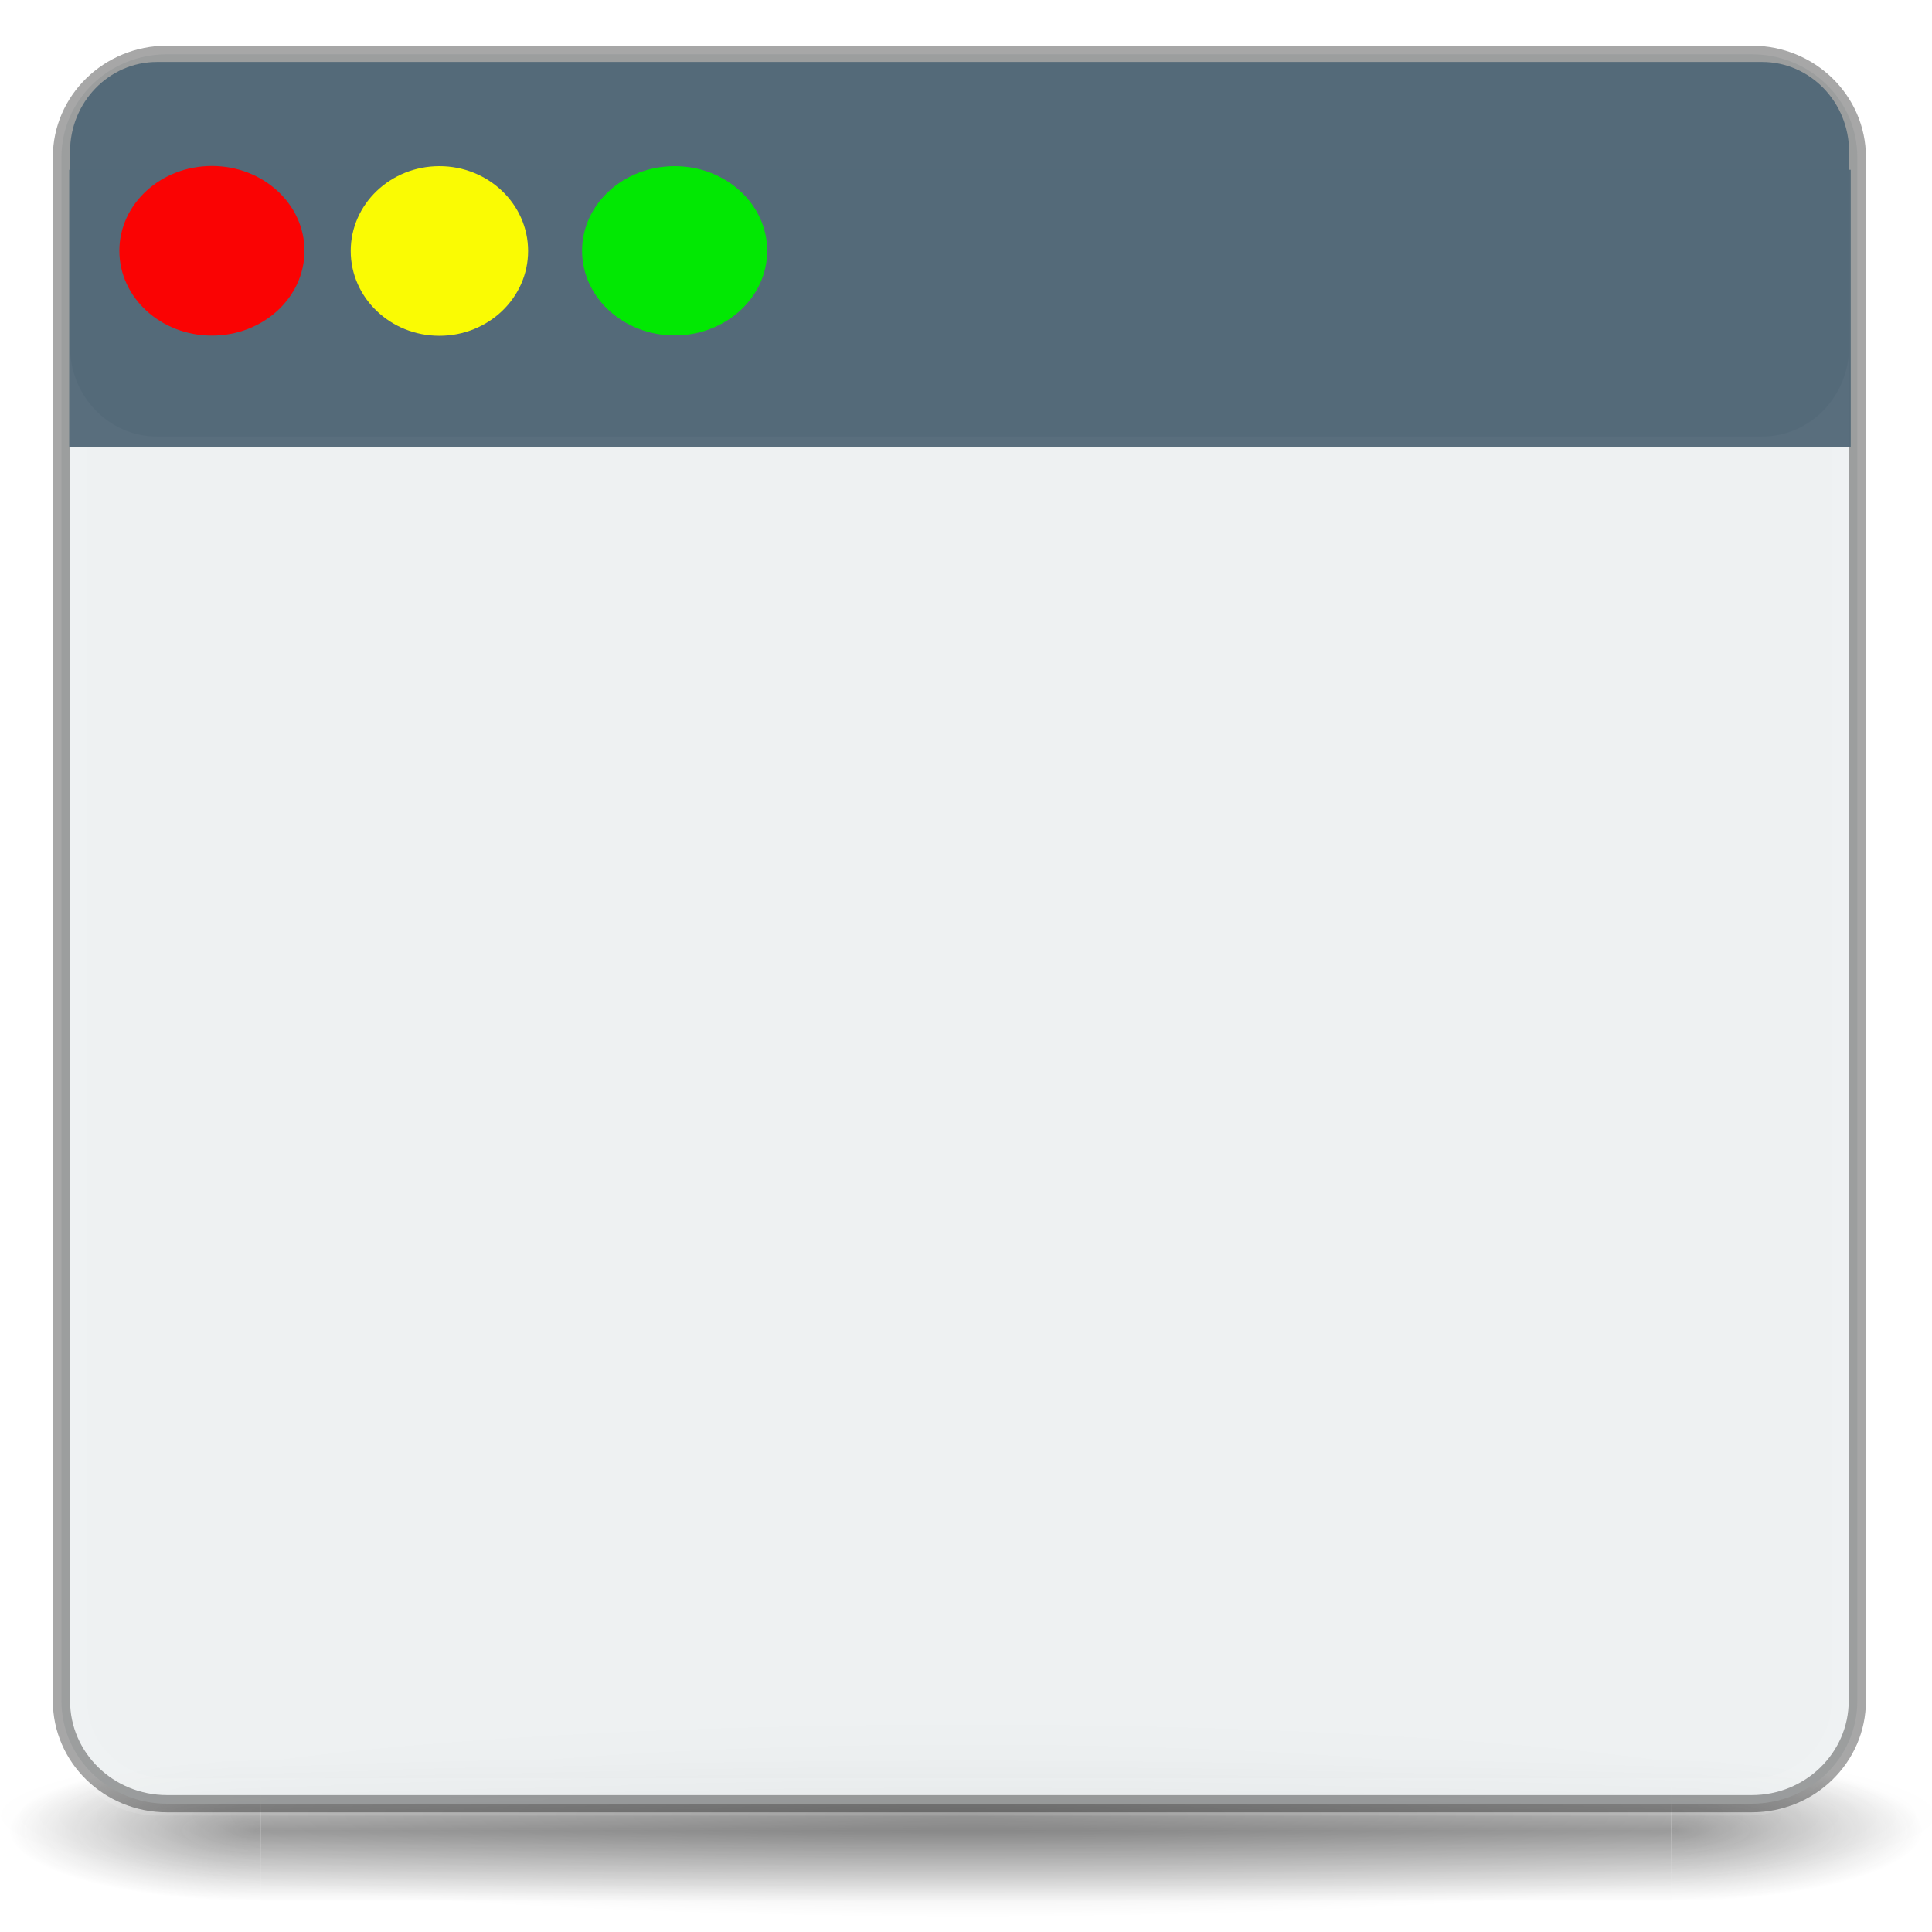
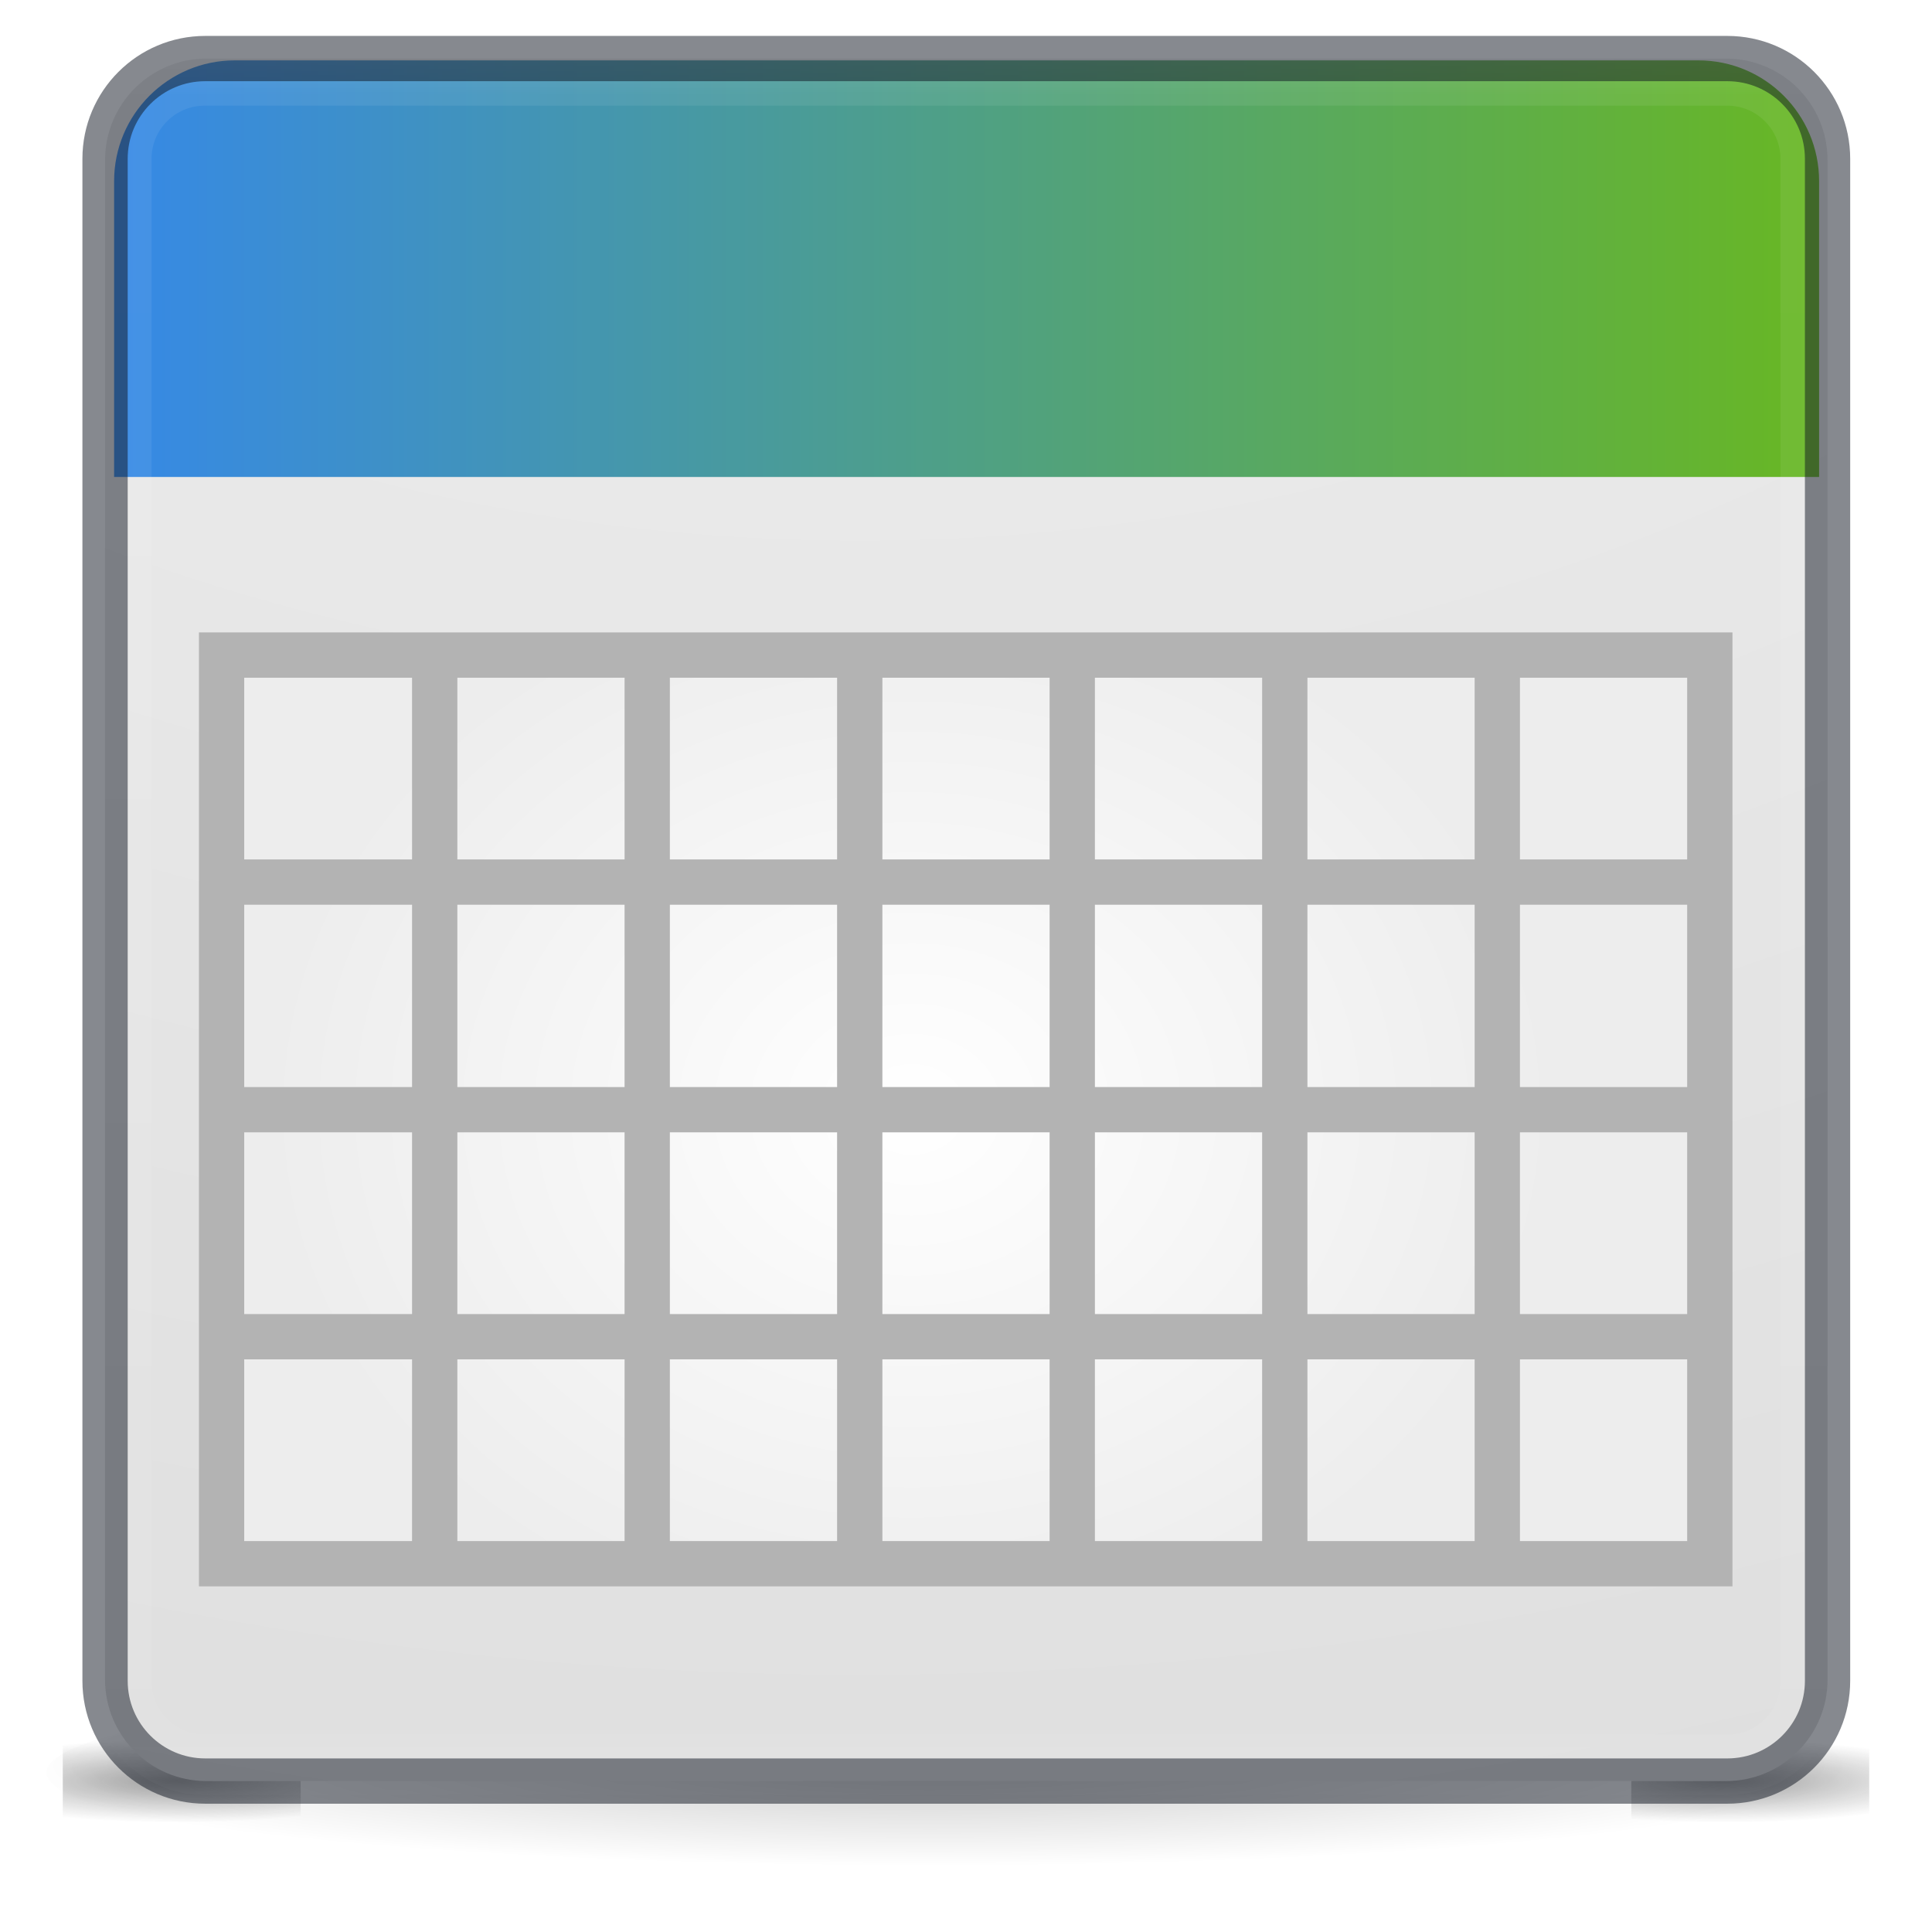
- <svg xmlns="http://www.w3.org/2000/svg" xmlns:xlink="http://www.w3.org/1999/xlink" version="1.0" width="32" height="32" id="svg2526">
-   <defs id="defs2528">
-     <linearGradient id="linearGradient4441">
-       <stop id="stop4443" style="stop-color:#ffffff;stop-opacity:1" offset="0" />
-       <stop id="stop4445" style="stop-color:#ffffff;stop-opacity:0.235" offset="0" />
-       <stop id="stop4447" style="stop-color:#ffffff;stop-opacity:0.157" offset="1" />
-       <stop id="stop4449" style="stop-color:#ffffff;stop-opacity:0.392" offset="1" />
+ <svg xmlns="http://www.w3.org/2000/svg" xmlns:xlink="http://www.w3.org/1999/xlink" id="Capa_1" data-name="Capa 1" viewBox="0 0 32 32">
+   <defs>
+     <radialGradient id="Degradado_sin_nombre_2" cx="-164.46" cy="549.74" r="9.79" gradientTransform="matrix(1.56, 0, 0, -0.17, 271.96, 122.7)" gradientUnits="userSpaceOnUse">
+       <stop offset="0" />
+       <stop offset="1" stop-opacity="0" />
+     </radialGradient>
+     <radialGradient id="Degradado_sin_nombre_3" cx="-307.33" cy="506.5" r="0.69" gradientTransform="matrix(5.69, 0, 0, -1, 1777.26, 536)" gradientUnits="userSpaceOnUse">
+       <stop offset="0" stop-color="#181818" />
+       <stop offset="1" stop-color="#181818" stop-opacity="0" />
+     </radialGradient>
+     <radialGradient id="Degradado_sin_nombre_3-2" cx="-417.78" cy="467.5" r="0.69" gradientTransform="matrix(-5.69, 0, 0, 1, -2374.26, -438)" xlink:href="#Degradado_sin_nombre_3" />
+     <linearGradient id="Degradado_sin_nombre_4" x1="-227.84" y1="513.32" x2="-227.84" y2="515.27" gradientTransform="matrix(2.84, 0, 0, -0.71, 663.55, 396.86)" gradientUnits="userSpaceOnUse">
+       <stop offset="0" stop-color="#181818" stop-opacity="0" />
+       <stop offset="0.5" stop-color="#181818" />
+       <stop offset="1" stop-color="#181818" stop-opacity="0" />
    </linearGradient>
-     <linearGradient id="linearGradient5060">
-       <stop id="stop5062" style="stop-color:#000000;stop-opacity:1" offset="0" />
-       <stop id="stop5064" style="stop-color:#000000;stop-opacity:0" offset="1" />
+     <radialGradient id="Degradado_sin_nombre_18" cx="-352" cy="530.7" r="3.51" gradientTransform="matrix(0, 25.08, 30.79, 0, -16326.03, 8815.1)" gradientUnits="userSpaceOnUse">
+       <stop offset="0" stop-color="#f2f2f2" />
+       <stop offset="1" stop-color="#ccc" />
+     </radialGradient>
+     <linearGradient id="Degradado_sin_nombre_51" x1="1.89" y1="4.44" x2="30.13" y2="4.44" gradientUnits="userSpaceOnUse">
+       <stop offset="0" stop-color="#3689e6" />
+       <stop offset="1" stop-color="#68b723" />
    </linearGradient>
-     <linearGradient id="linearGradient5048">
-       <stop id="stop5050" style="stop-color:#000000;stop-opacity:0" offset="0" />
-       <stop id="stop5056" style="stop-color:#000000;stop-opacity:1" offset="0.5" />
-       <stop id="stop5052" style="stop-color:#000000;stop-opacity:0" offset="1" />
+     <linearGradient id="Degradado_sin_nombre_6" x1="-223.29" y1="505.63" x2="-223.29" y2="494.38" gradientTransform="matrix(2.73, 0, 0, -2.73, 625.51, 1380.11)" gradientUnits="userSpaceOnUse">
+       <stop offset="0" stop-color="#fff" />
+       <stop offset="0.06" stop-color="#fff" stop-opacity="0.24" />
+       <stop offset="0.95" stop-color="#fff" stop-opacity="0.16" />
+       <stop offset="1" stop-color="#fff" stop-opacity="0.39" />
    </linearGradient>
-     <linearGradient x1="302.857" y1="366.648" x2="302.857" y2="609.505" id="linearGradient3188" xlink:href="#linearGradient5048" gradientUnits="userSpaceOnUse" gradientTransform="matrix(0.06045202,0,0,0.01647059,-0.754243,21.9611)" />
-     <radialGradient cx="605.714" cy="486.648" r="117.143" fx="605.714" fy="486.648" id="radialGradient3190" xlink:href="#linearGradient5060" gradientUnits="userSpaceOnUse" gradientTransform="matrix(-0.02008098,0,0,0.01647059,18.60219,21.96113)" />
-     <radialGradient cx="605.714" cy="486.648" r="117.143" fx="605.714" fy="486.648" id="radialGradient3192" xlink:href="#linearGradient5060" gradientUnits="userSpaceOnUse" gradientTransform="matrix(0.02008097,0,0,0.01647059,13.39799,21.96113)" />
-     <linearGradient xlink:href="#linearGradient4441" id="linearGradient3296" gradientUnits="userSpaceOnUse" gradientTransform="matrix(0.7837838,0,0,0.6216216,2.189191,2.081085)" x1="24" y1="3.087" x2="24" y2="41.696" />
-     <linearGradient xlink:href="#linearGradient4337" id="linearGradient3299" gradientUnits="userSpaceOnUse" gradientTransform="matrix(0.887753,0,0,0.5451843,-4.27036,3.033759)" x1="25.132" y1="0.985" x2="25.132" y2="47.013" />
-     <linearGradient id="linearGradient5736">
-       <stop id="stop5738" style="stop-color:#586e75;stop-opacity:1" offset="0" />
-       <stop id="stop5740" style="stop-color:#073642;stop-opacity:1" offset="1" />
-     </linearGradient>
-     <linearGradient id="linearGradient4337">
-       <stop id="stop4339" style="stop-color:#fdf6e3;stop-opacity:1" offset="0" />
-       <stop id="stop4341" style="stop-color:#eee8d5;stop-opacity:1" offset="1" />
-     </linearGradient>
-     <linearGradient xlink:href="#linearGradient5736" id="linearGradient4496" gradientUnits="userSpaceOnUse" gradientTransform="matrix(0.8038489,0.1417031,-0.08623413,0.4889297,0.012884,-1.65751)" x1="20.384" y1="2.753" x2="25.581" y2="51.199" />
-     <linearGradient y2="47.013" x2="25.132" y1="0.985" x1="25.132" gradientTransform="matrix(0.887753,0,0,0.5451843,-4.27036,3.033759)" gradientUnits="userSpaceOnUse" id="linearGradient866" xlink:href="#linearGradient5736" />
-     <linearGradient y2="41.696" x2="24" y1="3.087" x1="24" gradientTransform="matrix(0.7837838,0,0,0.6216216,2.189191,2.081085)" gradientUnits="userSpaceOnUse" id="linearGradient868" xlink:href="#linearGradient4441" />
-     <radialGradient gradientTransform="matrix(0.1236997,0,0,0.03927257,2.739961,22.95543)" gradientUnits="userSpaceOnUse" xlink:href="#linearGradient3820-7-2-1" id="radialGradient3025-3" fy="186.171" fx="99.157" r="62.769" cy="186.171" cx="99.157" />
-     <linearGradient id="linearGradient3820-7-2-1">
-       <stop offset="0" style="stop-color:#3d3d3d;stop-opacity:1" id="stop3822-2-6-3" />
-       <stop offset="0.5" style="stop-color:#686868;stop-opacity:0.498" id="stop3864-8-7-7" />
-       <stop offset="1" style="stop-color:#686868;stop-opacity:0" id="stop3824-1-2-5" />
-     </linearGradient>
-     <linearGradient gradientTransform="matrix(0.5271131,0,0,0.5320027,-22.60169,6.667411)" gradientUnits="userSpaceOnUse" xlink:href="#linearGradient4011" id="linearGradient3019-3" y2="44.341" x2="71.204" y1="6.238" x1="71.204" />
-     <linearGradient id="linearGradient4011">
-       <stop offset="0" style="stop-color:#ffffff;stop-opacity:1" id="stop4013" />
-       <stop offset="0.508" style="stop-color:#ffffff;stop-opacity:0.235" id="stop4015" />
-       <stop offset="0.835" style="stop-color:#ffffff;stop-opacity:0.157" id="stop4017" />
-       <stop offset="1" style="stop-color:#ffffff;stop-opacity:0.392" id="stop4019" />
-     </linearGradient>
-     <linearGradient x1="167.983" y1="6.833" x2="167.983" y2="61.692" id="linearGradient3012-1" xlink:href="#linearGradient5803-2-1" gradientUnits="userSpaceOnUse" gradientTransform="matrix(0.3555116,0,0,0.3588094,-42.14929,8.242842)" />
-     <linearGradient id="linearGradient5803-2-1">
-       <stop id="stop5805-1-6" style="stop-color:#fff5ef;stop-opacity:1" offset="0" />
-       <stop id="stop5807-6-6" style="stop-color:#fef8dd;stop-opacity:1" offset="1" />
-     </linearGradient>
-     <radialGradient gradientTransform="matrix(0.4577598,0,0,0.04770668,17.87621,25.61061)" gradientUnits="userSpaceOnUse" xlink:href="#linearGradient5060" id="radialGradient4111" fy="93.468" fx="-4.029" r="35.338" cy="93.468" cx="-4.029" />
-     <radialGradient gradientTransform="matrix(2.003784,0,0,1.4,27.98813,-17.4)" gradientUnits="userSpaceOnUse" xlink:href="#linearGradient3688-166-749-5" id="radialGradient4093" fy="43.5" fx="4.993" r="2.5" cy="43.5" cx="4.993" />
-     <linearGradient id="linearGradient3688-166-749-5">
-       <stop offset="0" style="stop-color:#181818;stop-opacity:1" id="stop2883-0" />
-       <stop offset="1" style="stop-color:#181818;stop-opacity:0" id="stop2885-5" />
-     </linearGradient>
-     <radialGradient gradientTransform="matrix(2.003784,0,0,1.4,-20.01187,-104.4)" gradientUnits="userSpaceOnUse" xlink:href="#linearGradient3688-166-749-5" id="radialGradient4095" fy="43.5" fx="4.993" r="2.5" cy="43.5" cx="4.993" />
-     <linearGradient gradientUnits="userSpaceOnUse" xlink:href="#linearGradient3702-501-757-0" id="linearGradient4097" y2="39.999" x2="25.058" y1="47.028" x1="25.058" />
-     <linearGradient id="linearGradient3702-501-757-0">
-       <stop offset="0" style="stop-color:#181818;stop-opacity:0" id="stop2895-0" />
-       <stop offset="0.5" style="stop-color:#181818;stop-opacity:1" id="stop2897-2" />
-       <stop offset="1" style="stop-color:#181818;stop-opacity:0" id="stop2899-6" />
-     </linearGradient>
-     <linearGradient gradientTransform="matrix(0.7902083,0,0,0.7669926,-3.187853,-2.668026)" gradientUnits="userSpaceOnUse" xlink:href="#linearGradient3924" id="linearGradient4136" y2="43" x2="24" y1="5" x1="24" />
-     <linearGradient id="linearGradient3924">
-       <stop offset="0" style="stop-color:#ffffff;stop-opacity:1" id="stop3926" />
-       <stop offset="0.063" style="stop-color:#ffffff;stop-opacity:0.235" id="stop3928" />
-       <stop offset="0.951" style="stop-color:#ffffff;stop-opacity:0.157" id="stop3930" />
-       <stop offset="1" style="stop-color:#ffffff;stop-opacity:0.392" id="stop3932" />
-     </linearGradient>
-     <linearGradient gradientTransform="matrix(0.7883186,0,0,0.7679275,-3.028721,-3.043592)" gradientUnits="userSpaceOnUse" xlink:href="#linearGradient3924" id="linearGradient4136-3" y2="43" x2="24" y1="5" x1="24" />
+     <radialGradient id="Degradado_sin_nombre_45" cx="214.37" cy="-2.78" r="18.78" gradientTransform="translate(-107.09 19.71) scale(0.57 0.48)" gradientUnits="userSpaceOnUse">
+       <stop offset="0" stop-color="#fff" />
+       <stop offset="1" stop-color="#ededed" />
+     </radialGradient>
+     <radialGradient id="Degradado_sin_nombre_45-2" cx="214.37" cy="5.04" r="15.18" xlink:href="#Degradado_sin_nombre_45" />
+     <radialGradient id="Degradado_sin_nombre_45-3" cx="214.37" cy="-2.78" r="15.18" xlink:href="#Degradado_sin_nombre_45" />
+     <radialGradient id="Degradado_sin_nombre_45-4" cx="214.37" cy="-10.59" r="15.18" xlink:href="#Degradado_sin_nombre_45" />
+     <radialGradient id="Degradado_sin_nombre_45-5" cx="229.7" cy="-2.78" r="11.05" xlink:href="#Degradado_sin_nombre_45" />
+     <radialGradient id="Degradado_sin_nombre_45-6" cx="223.57" cy="-2.78" r="11.05" xlink:href="#Degradado_sin_nombre_45" />
+     <radialGradient id="Degradado_sin_nombre_45-7" cx="217.44" cy="-2.78" r="11.05" xlink:href="#Degradado_sin_nombre_45" />
+     <radialGradient id="Degradado_sin_nombre_45-8" cx="211.3" cy="-2.78" r="11.05" xlink:href="#Degradado_sin_nombre_45" />
+     <radialGradient id="Degradado_sin_nombre_45-9" cx="205.17" cy="-2.78" r="11.05" xlink:href="#Degradado_sin_nombre_45" />
+     <radialGradient id="Degradado_sin_nombre_45-10" cx="199.04" cy="-2.78" r="11.05" xlink:href="#Degradado_sin_nombre_45" />
  </defs>
-   <path d="m 32.208,30.07 a 16.176,1.686 0 0 1 -32.353,0 16.176,1.686 0 1 1 32.353,0 z" id="path3041" style="color:#000000;display:inline;overflow:visible;visibility:visible;opacity:0.2;fill:url(#radialGradient4111);fill-opacity:1;fill-rule:nonzero;stroke:none;stroke-width:1;marker:none;enable-background:accumulate" />
-   <g transform="matrix(0.7927178,0,0,0.2599981,-3.025769,19.26811)" id="g2036" style="display:inline">
-     <g transform="matrix(1.052632,0,0,1.285713,-1.263158,-13.42854)" id="g3712" style="opacity:0.4">
-       <rect width="5" height="7" x="38" y="40" id="rect2801" style="fill:url(#radialGradient4093);fill-opacity:1;stroke:none" />
-       <rect width="5" height="7" x="-10" y="-47" transform="scale(-1,-1)" id="rect3696" style="fill:url(#radialGradient4095);fill-opacity:1;stroke:none" />
-       <rect width="28" height="7" x="10" y="40" id="rect3700" style="fill:url(#linearGradient4097);fill-opacity:1;stroke:none" />
+   <path id="path3041" d="M31.23,29.36C31.23,30.28,24.41,31,16,31S.77,30.28.77,29.36,7.58,27.7,16,27.7s15.23.75,15.23,1.66Z" style="opacity:0.2;isolation:isolate;fill:url(#Degradado_sin_nombre_2)" />
+   <g id="g2036">
+     <g id="g3712" style="opacity:0.4">
+       <rect id="rect2801" x="27.02" y="28.81" width="3.94" height="1.38" style="fill:url(#Degradado_sin_nombre_3)" />
+       <rect id="rect3696" x="1.04" y="28.81" width="3.94" height="1.38" style="fill:url(#Degradado_sin_nombre_3-2)" />
+       <rect id="rect3700" x="4.98" y="28.81" width="22.04" height="1.38" style="fill:url(#Degradado_sin_nombre_4)" />
    </g>
  </g>
-   <rect width="29.238" height="28.379" rx="1.447" ry="1.405" x="1.158" y="1.55" id="rect6741-7" style="opacity:0.3;fill:none;stroke:url(#linearGradient4136);stroke-width:0.285;stroke-linecap:round;stroke-linejoin:round;stroke-miterlimit:4;stroke-dasharray:none;stroke-dashoffset:0;stroke-opacity:1" />
-   <rect width="29.745" height="28.976" rx="1.748" ry="1.703" x="1.018" y="0.899" id="rect5505-21-3-5" style="color:#000000;display:inline;overflow:visible;visibility:visible;opacity:0.9;fill:#ecf0f1;fill-opacity:1;fill-rule:nonzero;stroke:none;stroke-width:1;marker:none;enable-background:accumulate" />
-   <rect width="29.168" height="28.413" rx="1.444" ry="1.407" x="1.307" y="1.18" id="rect6741-7-6" style="opacity:0.3;fill:none;stroke:url(#linearGradient4136-3);stroke-width:0.285;stroke-linecap:round;stroke-linejoin:round;stroke-miterlimit:4;stroke-dasharray:none;stroke-dashoffset:0;stroke-opacity:1" />
-   <rect width="29.745" height="28.976" rx="1.748" ry="1.703" x="1.018" y="0.899" id="rect5505-21-3-1-2" style="color:#000000;display:inline;overflow:visible;visibility:visible;opacity:0.7;fill:none;stroke:#000000;stroke-width:0.285;stroke-linecap:round;stroke-linejoin:round;stroke-miterlimit:4;stroke-dasharray:none;stroke-dashoffset:0;stroke-opacity:0.496;marker:none;enable-background:accumulate" />
-   <rect width="29.467" height="6.204" rx="1.441" ry="1.488" x="1.16" y="1.026" id="rect5505-21-3-5-3" style="color:#000000;display:inline;overflow:visible;visibility:visible;opacity:1;fill:#546a79;fill-opacity:1;fill-rule:nonzero;stroke:none;stroke-width:1;marker:none;enable-background:accumulate" />
-   <rect style="opacity:0.97;fill:#546a79;fill-opacity:1;fill-rule:nonzero;stroke:none;stroke-width:1.712;stroke-miterlimit:4;stroke-dasharray:none;stroke-opacity:0.496" id="rect4199" width="29.508" height="4.588" x="1.146" y="2.812" rx="0" ry="0" />
-   <ellipse style="opacity:0.97;fill:#ff0000;fill-opacity:1;fill-rule:nonzero;stroke:none;stroke-width:1.712;stroke-miterlimit:4;stroke-dasharray:none;stroke-opacity:0.496" id="path4203" cx="3.51" cy="4.154" rx="1.533" ry="1.405" />
-   <ellipse style="opacity:0.97;fill:#ffff00;fill-opacity:1;fill-rule:nonzero;stroke:none;stroke-width:1.712;stroke-miterlimit:4;stroke-dasharray:none;stroke-opacity:0.496" id="path4207" cx="7.278" cy="4.157" rx="1.469" ry="1.405" />
-   <ellipse style="opacity:0.97;fill:#00eb00;fill-opacity:1;fill-rule:nonzero;stroke:none;stroke-width:1.712;stroke-miterlimit:4;stroke-dasharray:none;stroke-opacity:0.496" id="path4209" cx="11.174" cy="4.154" rx="1.533" ry="1.402" />
+   <rect id="rect5505-21-3" x="1.74" y="0.97" width="28.53" height="28.53" rx="1.68" ry="1.68" style="fill:url(#Degradado_sin_nombre_18)" />
+   <path d="M3.89,1H28.13a2,2,0,0,1,2,2V7.9a0,0,0,0,1,0,0H1.89a0,0,0,0,1,0,0V3A2,2,0,0,1,3.89,1Z" style="fill:url(#Degradado_sin_nombre_51)" />
+   <rect id="rect6741-7" x="2.01" y="1.25" width="27.98" height="27.98" rx="1.38" ry="1.38" style="fill:none;stroke-linecap:round;stroke-linejoin:round;stroke-width:1px;opacity:0.3;isolation:isolate;stroke:url(#Degradado_sin_nombre_6)" />
+   <rect id="rect5505-21-6" x="1.74" y="0.97" width="28.53" height="28.53" rx="1.66" ry="1.66" style="fill:none;stroke:#0e141f;stroke-linecap:round;stroke-linejoin:round;stroke-width:0.75px;opacity:0.5;isolation:isolate" />
+   <rect x="3.67" y="10.85" width="24.65" height="15.05" style="stroke:#b3b3b3;stroke-miterlimit:10;stroke-width:0.75px;fill:url(#Degradado_sin_nombre_45)" />
+   <line x1="3.67" y1="22.14" x2="28.33" y2="22.14" style="stroke:#b3b3b3;stroke-miterlimit:10;stroke-width:0.75px;fill:url(#Degradado_sin_nombre_45-2)" />
+   <line x1="3.67" y1="18.38" x2="28.33" y2="18.38" style="stroke:#b3b3b3;stroke-miterlimit:10;stroke-width:0.75px;fill:url(#Degradado_sin_nombre_45-3)" />
+   <line x1="3.67" y1="14.61" x2="28.33" y2="14.61" style="stroke:#b3b3b3;stroke-miterlimit:10;stroke-width:0.75px;fill:url(#Degradado_sin_nombre_45-4)" />
+   <line x1="24.8" y1="10.85" x2="24.8" y2="25.9" style="stroke:#b3b3b3;stroke-miterlimit:10;stroke-width:0.75px;fill:url(#Degradado_sin_nombre_45-5)" />
+   <line x1="21.28" y1="10.85" x2="21.28" y2="25.9" style="stroke:#b3b3b3;stroke-miterlimit:10;stroke-width:0.75px;fill:url(#Degradado_sin_nombre_45-6)" />
+   <line x1="17.76" y1="10.85" x2="17.76" y2="25.9" style="stroke:#b3b3b3;stroke-miterlimit:10;stroke-width:0.75px;fill:url(#Degradado_sin_nombre_45-7)" />
+   <line x1="14.24" y1="10.85" x2="14.24" y2="25.9" style="stroke:#b3b3b3;stroke-miterlimit:10;stroke-width:0.75px;fill:url(#Degradado_sin_nombre_45-8)" />
+   <line x1="10.72" y1="10.85" x2="10.72" y2="25.9" style="stroke:#b3b3b3;stroke-miterlimit:10;stroke-width:0.75px;fill:url(#Degradado_sin_nombre_45-9)" />
+   <line x1="7.2" y1="10.85" x2="7.2" y2="25.9" style="stroke:#b3b3b3;stroke-miterlimit:10;stroke-width:0.75px;fill:url(#Degradado_sin_nombre_45-10)" />
</svg>
